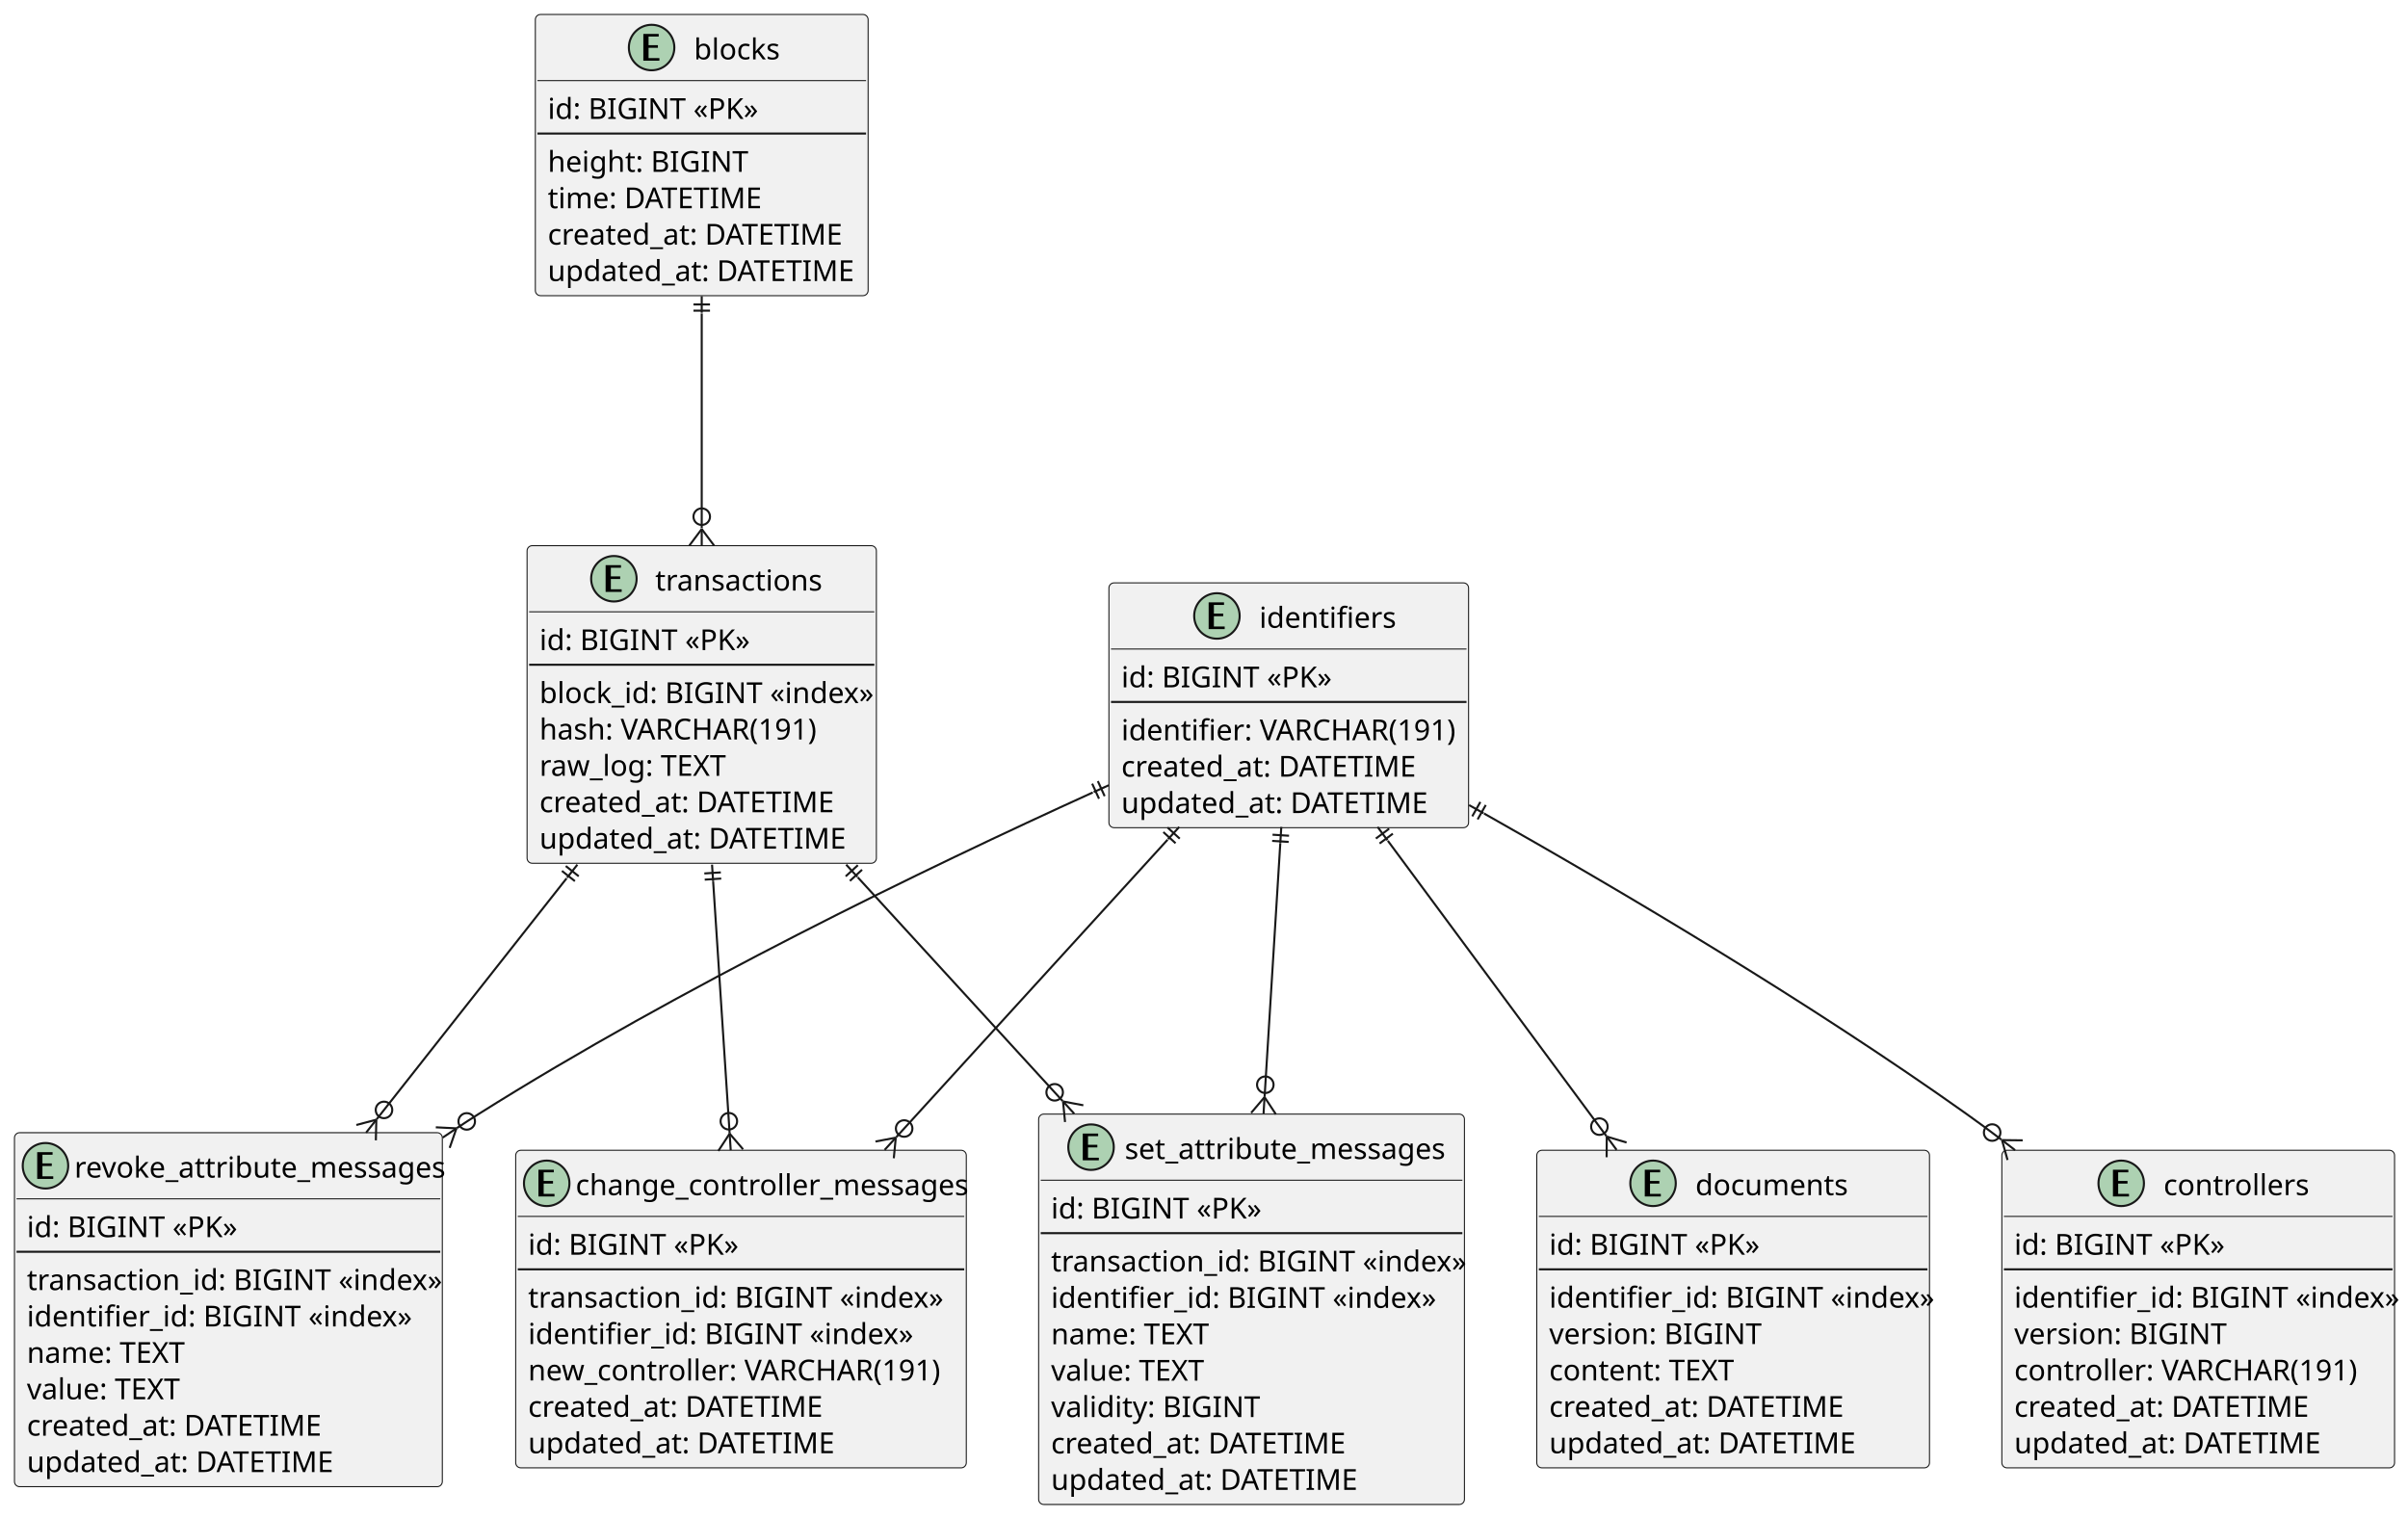
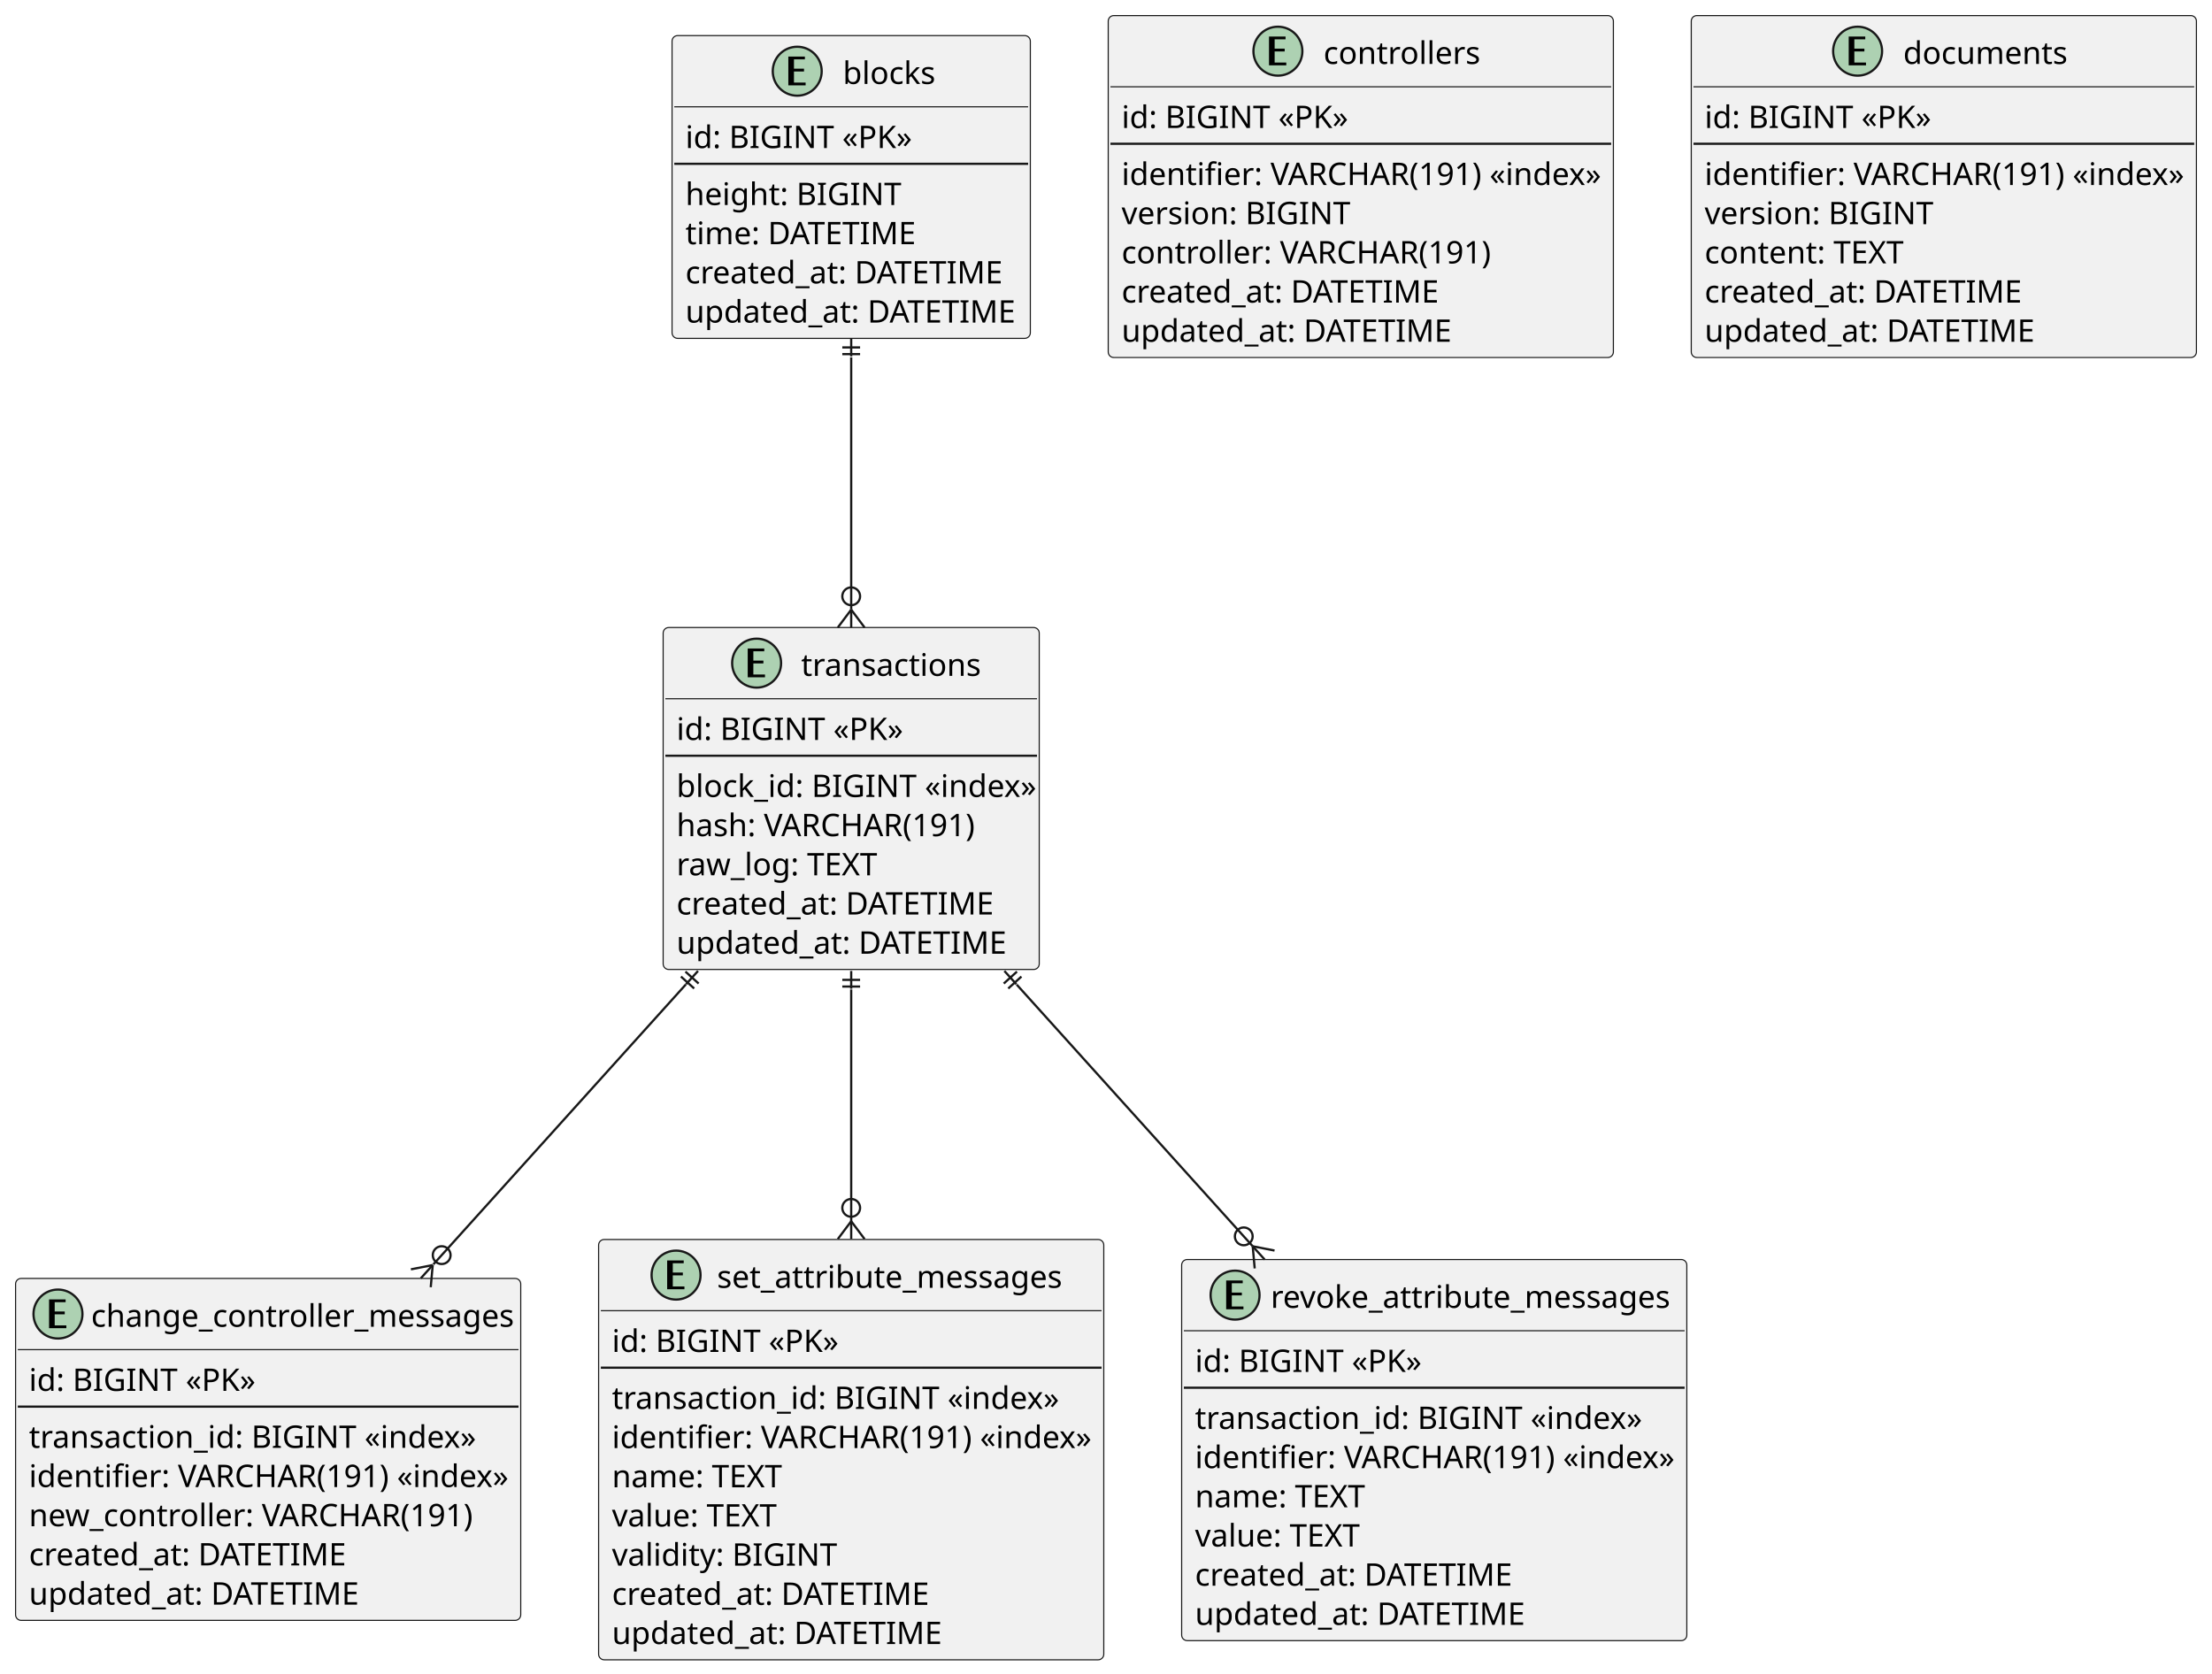
- <svg xmlns="http://www.w3.org/2000/svg" contentStyleType="text/css" height="734px" preserveAspectRatio="none" style="width:1165px;height:734px;background:#FFFFFF;" version="1.1" viewBox="0 0 1165 734" width="1165px" zoomAndPan="magnify">
+ <svg xmlns="http://www.w3.org/2000/svg" contentStyleType="text/css" height="752px" preserveAspectRatio="none" style="width:994px;height:752px;background:#FFFFFF;" version="1.1" viewBox="0 0 994 752" width="994px" zoomAndPan="magnify">
  <defs />
  <g>
    <g id="elem_blocks">
-       <rect codeLine="2" fill="#F1F1F1" height="136.047" id="blocks" rx="2.5" ry="2.5" style="stroke:#181818;stroke-width:0.5;" width="161" x="259" y="7" />
-       <ellipse cx="315.25" cy="23" fill="#ADD1B2" rx="11" ry="11" style="stroke:#181818;stroke-width:1.0;" />
-       <path d="M313.781,21.859 L318.297,21.859 L318.297,23.125 L313.781,23.125 L313.781,28.109 L319.016,28.109 L319.016,29.359 L311.25,29.359 L311.25,16.422 L318.688,16.422 L318.688,17.672 L313.781,17.672 L313.781,21.859 Z " fill="#000000" />
-       <text fill="#000000" font-family="sans-serif" font-size="14" lengthAdjust="spacing" textLength="40" x="335.75" y="28.729">blocks</text>
-       <line style="stroke:#181818;stroke-width:0.5;" x1="260" x2="419" y1="39" y2="39" />
-       <text fill="#000000" font-family="sans-serif" font-size="14" lengthAdjust="spacing" textLength="101" x="265" y="57.533">id: BIGINT «PK»</text>
-       <line style="stroke:#181818;stroke-width:1.0;" x1="260" x2="419" y1="64.609" y2="64.609" />
-       <text fill="#000000" font-family="sans-serif" font-size="14" lengthAdjust="spacing" textLength="91" x="265" y="83.143">height: BIGINT</text>
-       <text fill="#000000" font-family="sans-serif" font-size="14" lengthAdjust="spacing" textLength="103" x="265" y="100.752">time: DATETIME</text>
-       <text fill="#000000" font-family="sans-serif" font-size="14" lengthAdjust="spacing" textLength="145" x="265" y="118.361">created_at: DATETIME</text>
-       <text fill="#000000" font-family="sans-serif" font-size="14" lengthAdjust="spacing" textLength="149" x="265" y="135.971">updated_at: DATETIME</text>
+       <rect codeLine="2" fill="#F1F1F1" height="136.047" id="blocks" rx="2.5" ry="2.5" style="stroke:#181818;stroke-width:0.5;" width="161" x="302" y="16" />
+       <ellipse cx="358.25" cy="32" fill="#ADD1B2" rx="11" ry="11" style="stroke:#181818;stroke-width:1.0;" />
+       <path d="M356.781,30.859 L361.297,30.859 L361.297,32.125 L356.781,32.125 L356.781,37.109 L362.016,37.109 L362.016,38.359 L354.25,38.359 L354.25,25.422 L361.688,25.422 L361.688,26.672 L356.781,26.672 L356.781,30.859 Z " fill="#000000" />
+       <text fill="#000000" font-family="sans-serif" font-size="14" lengthAdjust="spacing" textLength="40" x="378.75" y="37.728">blocks</text>
+       <line style="stroke:#181818;stroke-width:0.5;" x1="303" x2="462" y1="48" y2="48" />
+       <text fill="#000000" font-family="sans-serif" font-size="14" lengthAdjust="spacing" textLength="101" x="308" y="66.533">id: BIGINT «PK»</text>
+       <line style="stroke:#181818;stroke-width:1.0;" x1="303" x2="462" y1="73.609" y2="73.609" />
+       <text fill="#000000" font-family="sans-serif" font-size="14" lengthAdjust="spacing" textLength="91" x="308" y="92.143">height: BIGINT</text>
+       <text fill="#000000" font-family="sans-serif" font-size="14" lengthAdjust="spacing" textLength="103" x="308" y="109.752">time: DATETIME</text>
+       <text fill="#000000" font-family="sans-serif" font-size="14" lengthAdjust="spacing" textLength="145" x="308" y="127.361">created_at: DATETIME</text>
+       <text fill="#000000" font-family="sans-serif" font-size="14" lengthAdjust="spacing" textLength="149" x="308" y="144.971">updated_at: DATETIME</text>
    </g>
    <g id="elem_transactions">
-       <rect codeLine="11" fill="#F1F1F1" height="153.656" id="transactions" rx="2.5" ry="2.5" style="stroke:#181818;stroke-width:0.5;" width="169" x="255" y="264" />
-       <ellipse cx="297" cy="280" fill="#ADD1B2" rx="11" ry="11" style="stroke:#181818;stroke-width:1.0;" />
-       <path d="M295.531,278.859 L300.047,278.859 L300.047,280.125 L295.531,280.125 L295.531,285.109 L300.766,285.109 L300.766,286.359 L293,286.359 L293,273.422 L300.438,273.422 L300.438,274.672 L295.531,274.672 L295.531,278.859 Z " fill="#000000" />
-       <text fill="#000000" font-family="sans-serif" font-size="14" lengthAdjust="spacing" textLength="77" x="317" y="285.728">transactions</text>
-       <line style="stroke:#181818;stroke-width:0.5;" x1="256" x2="423" y1="296" y2="296" />
-       <text fill="#000000" font-family="sans-serif" font-size="14" lengthAdjust="spacing" textLength="101" x="261" y="314.533">id: BIGINT «PK»</text>
-       <line style="stroke:#181818;stroke-width:1.0;" x1="256" x2="423" y1="321.609" y2="321.609" />
-       <text fill="#000000" font-family="sans-serif" font-size="14" lengthAdjust="spacing" textLength="157" x="261" y="340.143">block_id: BIGINT «index»</text>
-       <text fill="#000000" font-family="sans-serif" font-size="14" lengthAdjust="spacing" textLength="139" x="261" y="357.752">hash: VARCHAR(191)</text>
-       <text fill="#000000" font-family="sans-serif" font-size="14" lengthAdjust="spacing" textLength="92" x="261" y="375.361">raw_log: TEXT</text>
-       <text fill="#000000" font-family="sans-serif" font-size="14" lengthAdjust="spacing" textLength="145" x="261" y="392.971">created_at: DATETIME</text>
-       <text fill="#000000" font-family="sans-serif" font-size="14" lengthAdjust="spacing" textLength="149" x="261" y="410.58">updated_at: DATETIME</text>
-     </g>
-     <g id="elem_identifiers">
-       <rect codeLine="21" fill="#F1F1F1" height="118.438" id="identifiers" rx="2.5" ry="2.5" style="stroke:#181818;stroke-width:0.5;" width="174" x="536.5" y="282" />
-       <ellipse cx="588.75" cy="298" fill="#ADD1B2" rx="11" ry="11" style="stroke:#181818;stroke-width:1.0;" />
-       <path d="M587.281,296.859 L591.797,296.859 L591.797,298.125 L587.281,298.125 L587.281,303.109 L592.516,303.109 L592.516,304.359 L584.75,304.359 L584.75,291.422 L592.188,291.422 L592.188,292.672 L587.281,292.672 L587.281,296.859 Z " fill="#000000" />
-       <text fill="#000000" font-family="sans-serif" font-size="14" lengthAdjust="spacing" textLength="61" x="609.25" y="303.728">identifiers</text>
-       <line style="stroke:#181818;stroke-width:0.5;" x1="537.5" x2="709.5" y1="314" y2="314" />
-       <text fill="#000000" font-family="sans-serif" font-size="14" lengthAdjust="spacing" textLength="101" x="542.5" y="332.533">id: BIGINT «PK»</text>
-       <line style="stroke:#181818;stroke-width:1.0;" x1="537.5" x2="709.5" y1="339.609" y2="339.609" />
-       <text fill="#000000" font-family="sans-serif" font-size="14" lengthAdjust="spacing" textLength="162" x="542.5" y="358.143">identifier: VARCHAR(191)</text>
-       <text fill="#000000" font-family="sans-serif" font-size="14" lengthAdjust="spacing" textLength="145" x="542.5" y="375.752">created_at: DATETIME</text>
-       <text fill="#000000" font-family="sans-serif" font-size="14" lengthAdjust="spacing" textLength="149" x="542.5" y="393.361">updated_at: DATETIME</text>
+       <rect codeLine="11" fill="#F1F1F1" height="153.656" id="transactions" rx="2.5" ry="2.5" style="stroke:#181818;stroke-width:0.5;" width="169" x="298" y="282" />
+       <ellipse cx="340" cy="298" fill="#ADD1B2" rx="11" ry="11" style="stroke:#181818;stroke-width:1.0;" />
+       <path d="M338.531,296.859 L343.047,296.859 L343.047,298.125 L338.531,298.125 L338.531,303.109 L343.766,303.109 L343.766,304.359 L336,304.359 L336,291.422 L343.438,291.422 L343.438,292.672 L338.531,292.672 L338.531,296.859 Z " fill="#000000" />
+       <text fill="#000000" font-family="sans-serif" font-size="14" lengthAdjust="spacing" textLength="77" x="360" y="303.728">transactions</text>
+       <line style="stroke:#181818;stroke-width:0.5;" x1="299" x2="466" y1="314" y2="314" />
+       <text fill="#000000" font-family="sans-serif" font-size="14" lengthAdjust="spacing" textLength="101" x="304" y="332.533">id: BIGINT «PK»</text>
+       <line style="stroke:#181818;stroke-width:1.0;" x1="299" x2="466" y1="339.609" y2="339.609" />
+       <text fill="#000000" font-family="sans-serif" font-size="14" lengthAdjust="spacing" textLength="157" x="304" y="358.143">block_id: BIGINT «index»</text>
+       <text fill="#000000" font-family="sans-serif" font-size="14" lengthAdjust="spacing" textLength="139" x="304" y="375.752">hash: VARCHAR(191)</text>
+       <text fill="#000000" font-family="sans-serif" font-size="14" lengthAdjust="spacing" textLength="92" x="304" y="393.361">raw_log: TEXT</text>
+       <text fill="#000000" font-family="sans-serif" font-size="14" lengthAdjust="spacing" textLength="145" x="304" y="410.971">created_at: DATETIME</text>
+       <text fill="#000000" font-family="sans-serif" font-size="14" lengthAdjust="spacing" textLength="149" x="304" y="428.58">updated_at: DATETIME</text>
    </g>
    <g id="elem_change_controller_messages">
-       <rect codeLine="29" fill="#F1F1F1" height="153.656" id="change_controller_messages" rx="2.5" ry="2.5" style="stroke:#181818;stroke-width:0.5;" width="218" x="249.5" y="556.5" />
-       <ellipse cx="264.5" cy="572.5" fill="#ADD1B2" rx="11" ry="11" style="stroke:#181818;stroke-width:1.0;" />
-       <path d="M263.031,571.359 L267.547,571.359 L267.547,572.625 L263.031,572.625 L263.031,577.609 L268.266,577.609 L268.266,578.859 L260.5,578.859 L260.5,565.922 L267.938,565.922 L267.938,567.172 L263.031,567.172 L263.031,571.359 Z " fill="#000000" />
-       <text fill="#000000" font-family="sans-serif" font-size="14" lengthAdjust="spacing" textLength="186" x="278.5" y="578.229">change_controller_messages</text>
-       <line style="stroke:#181818;stroke-width:0.5;" x1="250.5" x2="466.5" y1="588.5" y2="588.5" />
-       <text fill="#000000" font-family="sans-serif" font-size="14" lengthAdjust="spacing" textLength="101" x="255.5" y="607.033">id: BIGINT «PK»</text>
-       <line style="stroke:#181818;stroke-width:1.0;" x1="250.5" x2="466.5" y1="614.109" y2="614.109" />
-       <text fill="#000000" font-family="sans-serif" font-size="14" lengthAdjust="spacing" textLength="194" x="255.5" y="632.643">transaction_id: BIGINT «index»</text>
-       <text fill="#000000" font-family="sans-serif" font-size="14" lengthAdjust="spacing" textLength="178" x="255.5" y="650.252">identifier_id: BIGINT «index»</text>
-       <text fill="#000000" font-family="sans-serif" font-size="14" lengthAdjust="spacing" textLength="200" x="255.5" y="667.861">new_controller: VARCHAR(191)</text>
-       <text fill="#000000" font-family="sans-serif" font-size="14" lengthAdjust="spacing" textLength="145" x="255.5" y="685.471">created_at: DATETIME</text>
-       <text fill="#000000" font-family="sans-serif" font-size="14" lengthAdjust="spacing" textLength="149" x="255.5" y="703.08">updated_at: DATETIME</text>
+       <rect codeLine="21" fill="#F1F1F1" height="153.656" id="change_controller_messages" rx="2.5" ry="2.5" style="stroke:#181818;stroke-width:0.5;" width="227" x="7" y="574.5" />
+       <ellipse cx="26.05" cy="590.5" fill="#ADD1B2" rx="11" ry="11" style="stroke:#181818;stroke-width:1.0;" />
+       <path d="M24.581,589.359 L29.097,589.359 L29.097,590.625 L24.581,590.625 L24.581,595.609 L29.816,595.609 L29.816,596.859 L22.05,596.859 L22.05,583.922 L29.488,583.922 L29.488,585.172 L24.581,585.172 L24.581,589.359 Z " fill="#000000" />
+       <text fill="#000000" font-family="sans-serif" font-size="14" lengthAdjust="spacing" textLength="186" x="40.95" y="596.229">change_controller_messages</text>
+       <line style="stroke:#181818;stroke-width:0.5;" x1="8" x2="233" y1="606.5" y2="606.5" />
+       <text fill="#000000" font-family="sans-serif" font-size="14" lengthAdjust="spacing" textLength="101" x="13" y="625.033">id: BIGINT «PK»</text>
+       <line style="stroke:#181818;stroke-width:1.0;" x1="8" x2="233" y1="632.109" y2="632.109" />
+       <text fill="#000000" font-family="sans-serif" font-size="14" lengthAdjust="spacing" textLength="194" x="13" y="650.643">transaction_id: BIGINT «index»</text>
+       <text fill="#000000" font-family="sans-serif" font-size="14" lengthAdjust="spacing" textLength="215" x="13" y="668.252">identifier: VARCHAR(191) «index»</text>
+       <text fill="#000000" font-family="sans-serif" font-size="14" lengthAdjust="spacing" textLength="200" x="13" y="685.861">new_controller: VARCHAR(191)</text>
+       <text fill="#000000" font-family="sans-serif" font-size="14" lengthAdjust="spacing" textLength="145" x="13" y="703.471">created_at: DATETIME</text>
+       <text fill="#000000" font-family="sans-serif" font-size="14" lengthAdjust="spacing" textLength="149" x="13" y="721.08">updated_at: DATETIME</text>
    </g>
    <g id="elem_set_attribute_messages">
-       <rect codeLine="39" fill="#F1F1F1" height="188.875" id="set_attribute_messages" rx="2.5" ry="2.5" style="stroke:#181818;stroke-width:0.5;" width="206" x="502.5" y="539" />
-       <ellipse cx="527.85" cy="555" fill="#ADD1B2" rx="11" ry="11" style="stroke:#181818;stroke-width:1.0;" />
-       <path d="M526.381,553.859 L530.897,553.859 L530.897,555.125 L526.381,555.125 L526.381,560.109 L531.616,560.109 L531.616,561.359 L523.85,561.359 L523.85,548.422 L531.288,548.422 L531.288,549.672 L526.381,549.672 L526.381,553.859 Z " fill="#000000" />
-       <text fill="#000000" font-family="sans-serif" font-size="14" lengthAdjust="spacing" textLength="151" x="544.15" y="560.729">set_attribute_messages</text>
-       <line style="stroke:#181818;stroke-width:0.5;" x1="503.5" x2="707.5" y1="571" y2="571" />
-       <text fill="#000000" font-family="sans-serif" font-size="14" lengthAdjust="spacing" textLength="101" x="508.5" y="589.533">id: BIGINT «PK»</text>
-       <line style="stroke:#181818;stroke-width:1.0;" x1="503.5" x2="707.5" y1="596.609" y2="596.609" />
-       <text fill="#000000" font-family="sans-serif" font-size="14" lengthAdjust="spacing" textLength="194" x="508.5" y="615.143">transaction_id: BIGINT «index»</text>
-       <text fill="#000000" font-family="sans-serif" font-size="14" lengthAdjust="spacing" textLength="178" x="508.5" y="632.752">identifier_id: BIGINT «index»</text>
-       <text fill="#000000" font-family="sans-serif" font-size="14" lengthAdjust="spacing" textLength="78" x="508.5" y="650.361">name: TEXT</text>
-       <text fill="#000000" font-family="sans-serif" font-size="14" lengthAdjust="spacing" textLength="77" x="508.5" y="667.971">value: TEXT</text>
-       <text fill="#000000" font-family="sans-serif" font-size="14" lengthAdjust="spacing" textLength="95" x="508.5" y="685.58">validity: BIGINT</text>
-       <text fill="#000000" font-family="sans-serif" font-size="14" lengthAdjust="spacing" textLength="145" x="508.5" y="703.189">created_at: DATETIME</text>
-       <text fill="#000000" font-family="sans-serif" font-size="14" lengthAdjust="spacing" textLength="149" x="508.5" y="720.799">updated_at: DATETIME</text>
+       <rect codeLine="31" fill="#F1F1F1" height="188.875" id="set_attribute_messages" rx="2.5" ry="2.5" style="stroke:#181818;stroke-width:0.5;" width="227" x="269" y="557" />
+       <ellipse cx="303.8" cy="573" fill="#ADD1B2" rx="11" ry="11" style="stroke:#181818;stroke-width:1.0;" />
+       <path d="M302.331,571.859 L306.847,571.859 L306.847,573.125 L302.331,573.125 L302.331,578.109 L307.566,578.109 L307.566,579.359 L299.8,579.359 L299.8,566.422 L307.238,566.422 L307.238,567.672 L302.331,567.672 L302.331,571.859 Z " fill="#000000" />
+       <text fill="#000000" font-family="sans-serif" font-size="14" lengthAdjust="spacing" textLength="151" x="322.2" y="578.729">set_attribute_messages</text>
+       <line style="stroke:#181818;stroke-width:0.5;" x1="270" x2="495" y1="589" y2="589" />
+       <text fill="#000000" font-family="sans-serif" font-size="14" lengthAdjust="spacing" textLength="101" x="275" y="607.533">id: BIGINT «PK»</text>
+       <line style="stroke:#181818;stroke-width:1.0;" x1="270" x2="495" y1="614.609" y2="614.609" />
+       <text fill="#000000" font-family="sans-serif" font-size="14" lengthAdjust="spacing" textLength="194" x="275" y="633.143">transaction_id: BIGINT «index»</text>
+       <text fill="#000000" font-family="sans-serif" font-size="14" lengthAdjust="spacing" textLength="215" x="275" y="650.752">identifier: VARCHAR(191) «index»</text>
+       <text fill="#000000" font-family="sans-serif" font-size="14" lengthAdjust="spacing" textLength="78" x="275" y="668.361">name: TEXT</text>
+       <text fill="#000000" font-family="sans-serif" font-size="14" lengthAdjust="spacing" textLength="77" x="275" y="685.971">value: TEXT</text>
+       <text fill="#000000" font-family="sans-serif" font-size="14" lengthAdjust="spacing" textLength="95" x="275" y="703.58">validity: BIGINT</text>
+       <text fill="#000000" font-family="sans-serif" font-size="14" lengthAdjust="spacing" textLength="145" x="275" y="721.189">created_at: DATETIME</text>
+       <text fill="#000000" font-family="sans-serif" font-size="14" lengthAdjust="spacing" textLength="149" x="275" y="738.799">updated_at: DATETIME</text>
    </g>
    <g id="elem_revoke_attribute_messages">
-       <rect codeLine="51" fill="#F1F1F1" height="171.266" id="revoke_attribute_messages" rx="2.5" ry="2.5" style="stroke:#181818;stroke-width:0.5;" width="207" x="7" y="548" />
-       <ellipse cx="22" cy="564" fill="#ADD1B2" rx="11" ry="11" style="stroke:#181818;stroke-width:1.0;" />
-       <path d="M20.531,562.859 L25.047,562.859 L25.047,564.125 L20.531,564.125 L20.531,569.109 L25.766,569.109 L25.766,570.359 L18,570.359 L18,557.422 L25.438,557.422 L25.438,558.672 L20.531,558.672 L20.531,562.859 Z " fill="#000000" />
-       <text fill="#000000" font-family="sans-serif" font-size="14" lengthAdjust="spacing" textLength="175" x="36" y="569.729">revoke_attribute_messages</text>
-       <line style="stroke:#181818;stroke-width:0.5;" x1="8" x2="213" y1="580" y2="580" />
-       <text fill="#000000" font-family="sans-serif" font-size="14" lengthAdjust="spacing" textLength="101" x="13" y="598.533">id: BIGINT «PK»</text>
-       <line style="stroke:#181818;stroke-width:1.0;" x1="8" x2="213" y1="605.609" y2="605.609" />
-       <text fill="#000000" font-family="sans-serif" font-size="14" lengthAdjust="spacing" textLength="194" x="13" y="624.143">transaction_id: BIGINT «index»</text>
-       <text fill="#000000" font-family="sans-serif" font-size="14" lengthAdjust="spacing" textLength="178" x="13" y="641.752">identifier_id: BIGINT «index»</text>
-       <text fill="#000000" font-family="sans-serif" font-size="14" lengthAdjust="spacing" textLength="78" x="13" y="659.361">name: TEXT</text>
-       <text fill="#000000" font-family="sans-serif" font-size="14" lengthAdjust="spacing" textLength="77" x="13" y="676.971">value: TEXT</text>
-       <text fill="#000000" font-family="sans-serif" font-size="14" lengthAdjust="spacing" textLength="145" x="13" y="694.58">created_at: DATETIME</text>
-       <text fill="#000000" font-family="sans-serif" font-size="14" lengthAdjust="spacing" textLength="149" x="13" y="712.189">updated_at: DATETIME</text>
+       <rect codeLine="43" fill="#F1F1F1" height="171.266" id="revoke_attribute_messages" rx="2.5" ry="2.5" style="stroke:#181818;stroke-width:0.5;" width="227" x="531" y="566" />
+       <ellipse cx="555" cy="582" fill="#ADD1B2" rx="11" ry="11" style="stroke:#181818;stroke-width:1.0;" />
+       <path d="M553.531,580.859 L558.047,580.859 L558.047,582.125 L553.531,582.125 L553.531,587.109 L558.766,587.109 L558.766,588.359 L551,588.359 L551,575.422 L558.438,575.422 L558.438,576.672 L553.531,576.672 L553.531,580.859 Z " fill="#000000" />
+       <text fill="#000000" font-family="sans-serif" font-size="14" lengthAdjust="spacing" textLength="175" x="571" y="587.729">revoke_attribute_messages</text>
+       <line style="stroke:#181818;stroke-width:0.5;" x1="532" x2="757" y1="598" y2="598" />
+       <text fill="#000000" font-family="sans-serif" font-size="14" lengthAdjust="spacing" textLength="101" x="537" y="616.533">id: BIGINT «PK»</text>
+       <line style="stroke:#181818;stroke-width:1.0;" x1="532" x2="757" y1="623.609" y2="623.609" />
+       <text fill="#000000" font-family="sans-serif" font-size="14" lengthAdjust="spacing" textLength="194" x="537" y="642.143">transaction_id: BIGINT «index»</text>
+       <text fill="#000000" font-family="sans-serif" font-size="14" lengthAdjust="spacing" textLength="215" x="537" y="659.752">identifier: VARCHAR(191) «index»</text>
+       <text fill="#000000" font-family="sans-serif" font-size="14" lengthAdjust="spacing" textLength="78" x="537" y="677.361">name: TEXT</text>
+       <text fill="#000000" font-family="sans-serif" font-size="14" lengthAdjust="spacing" textLength="77" x="537" y="694.971">value: TEXT</text>
+       <text fill="#000000" font-family="sans-serif" font-size="14" lengthAdjust="spacing" textLength="145" x="537" y="712.58">created_at: DATETIME</text>
+       <text fill="#000000" font-family="sans-serif" font-size="14" lengthAdjust="spacing" textLength="149" x="537" y="730.189">updated_at: DATETIME</text>
    </g>
    <g id="elem_controllers">
-       <rect codeLine="62" fill="#F1F1F1" height="153.656" id="controllers" rx="2.5" ry="2.5" style="stroke:#181818;stroke-width:0.5;" width="190" x="968.5" y="556.5" />
-       <ellipse cx="1026.25" cy="572.5" fill="#ADD1B2" rx="11" ry="11" style="stroke:#181818;stroke-width:1.0;" />
-       <path d="M1024.781,571.359 L1029.297,571.359 L1029.297,572.625 L1024.781,572.625 L1024.781,577.609 L1030.016,577.609 L1030.016,578.859 L1022.25,578.859 L1022.25,565.922 L1029.688,565.922 L1029.688,567.172 L1024.781,567.172 L1024.781,571.359 Z " fill="#000000" />
-       <text fill="#000000" font-family="sans-serif" font-size="14" lengthAdjust="spacing" textLength="66" x="1046.75" y="578.229">controllers</text>
-       <line style="stroke:#181818;stroke-width:0.5;" x1="969.5" x2="1157.5" y1="588.5" y2="588.5" />
-       <text fill="#000000" font-family="sans-serif" font-size="14" lengthAdjust="spacing" textLength="101" x="974.5" y="607.033">id: BIGINT «PK»</text>
-       <line style="stroke:#181818;stroke-width:1.0;" x1="969.5" x2="1157.5" y1="614.109" y2="614.109" />
-       <text fill="#000000" font-family="sans-serif" font-size="14" lengthAdjust="spacing" textLength="178" x="974.5" y="632.643">identifier_id: BIGINT «index»</text>
-       <text fill="#000000" font-family="sans-serif" font-size="14" lengthAdjust="spacing" textLength="98" x="974.5" y="650.252">version: BIGINT</text>
-       <text fill="#000000" font-family="sans-serif" font-size="14" lengthAdjust="spacing" textLength="167" x="974.5" y="667.861">controller: VARCHAR(191)</text>
-       <text fill="#000000" font-family="sans-serif" font-size="14" lengthAdjust="spacing" textLength="145" x="974.5" y="685.471">created_at: DATETIME</text>
-       <text fill="#000000" font-family="sans-serif" font-size="14" lengthAdjust="spacing" textLength="149" x="974.5" y="703.08">updated_at: DATETIME</text>
+       <rect codeLine="54" fill="#F1F1F1" height="153.656" id="controllers" rx="2.5" ry="2.5" style="stroke:#181818;stroke-width:0.5;" width="227" x="498" y="7" />
+       <ellipse cx="574.25" cy="23" fill="#ADD1B2" rx="11" ry="11" style="stroke:#181818;stroke-width:1.0;" />
+       <path d="M572.781,21.859 L577.297,21.859 L577.297,23.125 L572.781,23.125 L572.781,28.109 L578.016,28.109 L578.016,29.359 L570.25,29.359 L570.25,16.422 L577.688,16.422 L577.688,17.672 L572.781,17.672 L572.781,21.859 Z " fill="#000000" />
+       <text fill="#000000" font-family="sans-serif" font-size="14" lengthAdjust="spacing" textLength="66" x="594.75" y="28.729">controllers</text>
+       <line style="stroke:#181818;stroke-width:0.5;" x1="499" x2="724" y1="39" y2="39" />
+       <text fill="#000000" font-family="sans-serif" font-size="14" lengthAdjust="spacing" textLength="101" x="504" y="57.533">id: BIGINT «PK»</text>
+       <line style="stroke:#181818;stroke-width:1.0;" x1="499" x2="724" y1="64.609" y2="64.609" />
+       <text fill="#000000" font-family="sans-serif" font-size="14" lengthAdjust="spacing" textLength="215" x="504" y="83.143">identifier: VARCHAR(191) «index»</text>
+       <text fill="#000000" font-family="sans-serif" font-size="14" lengthAdjust="spacing" textLength="98" x="504" y="100.752">version: BIGINT</text>
+       <text fill="#000000" font-family="sans-serif" font-size="14" lengthAdjust="spacing" textLength="167" x="504" y="118.361">controller: VARCHAR(191)</text>
+       <text fill="#000000" font-family="sans-serif" font-size="14" lengthAdjust="spacing" textLength="145" x="504" y="135.971">created_at: DATETIME</text>
+       <text fill="#000000" font-family="sans-serif" font-size="14" lengthAdjust="spacing" textLength="149" x="504" y="153.58">updated_at: DATETIME</text>
    </g>
    <g id="elem_documents">
-       <rect codeLine="72" fill="#F1F1F1" height="153.656" id="documents" rx="2.5" ry="2.5" style="stroke:#181818;stroke-width:0.5;" width="190" x="743.5" y="556.5" />
-       <ellipse cx="799.75" cy="572.5" fill="#ADD1B2" rx="11" ry="11" style="stroke:#181818;stroke-width:1.0;" />
-       <path d="M798.281,571.359 L802.797,571.359 L802.797,572.625 L798.281,572.625 L798.281,577.609 L803.516,577.609 L803.516,578.859 L795.75,578.859 L795.75,565.922 L803.188,565.922 L803.188,567.172 L798.281,567.172 L798.281,571.359 Z " fill="#000000" />
-       <text fill="#000000" font-family="sans-serif" font-size="14" lengthAdjust="spacing" textLength="69" x="820.25" y="578.229">documents</text>
-       <line style="stroke:#181818;stroke-width:0.5;" x1="744.5" x2="932.5" y1="588.5" y2="588.5" />
-       <text fill="#000000" font-family="sans-serif" font-size="14" lengthAdjust="spacing" textLength="101" x="749.5" y="607.033">id: BIGINT «PK»</text>
-       <line style="stroke:#181818;stroke-width:1.0;" x1="744.5" x2="932.5" y1="614.109" y2="614.109" />
-       <text fill="#000000" font-family="sans-serif" font-size="14" lengthAdjust="spacing" textLength="178" x="749.5" y="632.643">identifier_id: BIGINT «index»</text>
-       <text fill="#000000" font-family="sans-serif" font-size="14" lengthAdjust="spacing" textLength="98" x="749.5" y="650.252">version: BIGINT</text>
-       <text fill="#000000" font-family="sans-serif" font-size="14" lengthAdjust="spacing" textLength="90" x="749.5" y="667.861">content: TEXT</text>
-       <text fill="#000000" font-family="sans-serif" font-size="14" lengthAdjust="spacing" textLength="145" x="749.5" y="685.471">created_at: DATETIME</text>
-       <text fill="#000000" font-family="sans-serif" font-size="14" lengthAdjust="spacing" textLength="149" x="749.5" y="703.08">updated_at: DATETIME</text>
+       <rect codeLine="64" fill="#F1F1F1" height="153.656" id="documents" rx="2.5" ry="2.5" style="stroke:#181818;stroke-width:0.5;" width="227" x="760" y="7" />
+       <ellipse cx="834.75" cy="23" fill="#ADD1B2" rx="11" ry="11" style="stroke:#181818;stroke-width:1.0;" />
+       <path d="M833.281,21.859 L837.797,21.859 L837.797,23.125 L833.281,23.125 L833.281,28.109 L838.516,28.109 L838.516,29.359 L830.75,29.359 L830.75,16.422 L838.188,16.422 L838.188,17.672 L833.281,17.672 L833.281,21.859 Z " fill="#000000" />
+       <text fill="#000000" font-family="sans-serif" font-size="14" lengthAdjust="spacing" textLength="69" x="855.25" y="28.729">documents</text>
+       <line style="stroke:#181818;stroke-width:0.5;" x1="761" x2="986" y1="39" y2="39" />
+       <text fill="#000000" font-family="sans-serif" font-size="14" lengthAdjust="spacing" textLength="101" x="766" y="57.533">id: BIGINT «PK»</text>
+       <line style="stroke:#181818;stroke-width:1.0;" x1="761" x2="986" y1="64.609" y2="64.609" />
+       <text fill="#000000" font-family="sans-serif" font-size="14" lengthAdjust="spacing" textLength="215" x="766" y="83.143">identifier: VARCHAR(191) «index»</text>
+       <text fill="#000000" font-family="sans-serif" font-size="14" lengthAdjust="spacing" textLength="98" x="766" y="100.752">version: BIGINT</text>
+       <text fill="#000000" font-family="sans-serif" font-size="14" lengthAdjust="spacing" textLength="90" x="766" y="118.361">content: TEXT</text>
+       <text fill="#000000" font-family="sans-serif" font-size="14" lengthAdjust="spacing" textLength="145" x="766" y="135.971">created_at: DATETIME</text>
+       <text fill="#000000" font-family="sans-serif" font-size="14" lengthAdjust="spacing" textLength="149" x="766" y="153.58">updated_at: DATETIME</text>
    </g>
    <g id="link_blocks_transactions">
-       <path codeLine="82" d="M339.5,151.64 C339.5,184.11 339.5,222.19 339.5,255.58 " fill="none" id="blocks-transactions" style="stroke:#181818;stroke-width:1.0;" />
-       <line style="stroke:#181818;stroke-width:1.0;" x1="339.5" x2="345.5" y1="255.96" y2="263.96" />
-       <line style="stroke:#181818;stroke-width:1.0;" x1="339.5" x2="333.5" y1="255.96" y2="263.96" />
-       <line style="stroke:#181818;stroke-width:1.0;" x1="339.5" x2="339.5" y1="255.96" y2="263.96" />
-       <ellipse cx="339.5" cy="249.96" fill="none" rx="4" ry="4" style="stroke:#181818;stroke-width:1.0;" />
-       <line style="stroke:#181818;stroke-width:1.0;" x1="335.5" x2="343.5" y1="147.3" y2="147.3" />
-       <line style="stroke:#181818;stroke-width:1.0;" x1="335.5" x2="343.5" y1="150.3" y2="150.3" />
-       <line style="stroke:#181818;stroke-width:1.0;" x1="339.5" x2="339.5" y1="151.3" y2="143.3" />
+       <path codeLine="74" d="M382.5,160.57 C382.5,195.74 382.5,237.69 382.5,273.86 " fill="none" id="blocks-transactions" style="stroke:#181818;stroke-width:1.0;" />
+       <line style="stroke:#181818;stroke-width:1.0;" x1="382.5" x2="388.5" y1="273.96" y2="281.96" />
+       <line style="stroke:#181818;stroke-width:1.0;" x1="382.5" x2="376.5" y1="273.96" y2="281.96" />
+       <line style="stroke:#181818;stroke-width:1.0;" x1="382.5" x2="382.5" y1="273.96" y2="281.96" />
+       <ellipse cx="382.5" cy="267.96" fill="none" rx="4" ry="4" style="stroke:#181818;stroke-width:1.0;" />
+       <line style="stroke:#181818;stroke-width:1.0;" x1="378.5" x2="386.5" y1="156.13" y2="156.13" />
+       <line style="stroke:#181818;stroke-width:1.0;" x1="378.5" x2="386.5" y1="159.13" y2="159.13" />
+       <line style="stroke:#181818;stroke-width:1.0;" x1="382.5" x2="382.5" y1="160.13" y2="152.13" />
    </g>
    <g id="link_transactions_change_controller_messages">
-       <path codeLine="83" d="M345.02,426.43 C347.53,464.79 350.49,510.05 353,548.37 " fill="none" id="transactions-change_controller_messages" style="stroke:#181818;stroke-width:1.0;" />
-       <line style="stroke:#181818;stroke-width:1.0;" x1="353.006" x2="359.508" y1="548.447" y2="556.044" />
-       <line style="stroke:#181818;stroke-width:1.0;" x1="353.006" x2="347.532" y1="548.447" y2="556.816" />
-       <line style="stroke:#181818;stroke-width:1.0;" x1="353.006" x2="353.52" y1="548.447" y2="556.43" />
-       <ellipse cx="352.62" cy="542.459" fill="none" rx="4" ry="4" style="stroke:#181818;stroke-width:1.0;" />
-       <line style="stroke:#181818;stroke-width:1.0;" x1="340.755" x2="348.739" y1="422.579" y2="422.065" />
-       <line style="stroke:#181818;stroke-width:1.0;" x1="340.948" x2="348.932" y1="425.573" y2="425.058" />
-       <line style="stroke:#181818;stroke-width:1.0;" x1="345.004" x2="344.49" y1="426.313" y2="418.33" />
+       <path codeLine="75" d="M308.2,442.38 C272.68,481.77 230.26,528.8 194.74,568.18 " fill="none" id="transactions-change_controller_messages" style="stroke:#181818;stroke-width:1.0;" />
+       <line style="stroke:#181818;stroke-width:1.0;" x1="194.457" x2="193.557" y1="568.488" y2="578.447" />
+       <line style="stroke:#181818;stroke-width:1.0;" x1="194.457" x2="184.643" y1="568.488" y2="570.413" />
+       <line style="stroke:#181818;stroke-width:1.0;" x1="194.457" x2="189.1" y1="568.488" y2="574.43" />
+       <ellipse cx="198.474" cy="564.031" fill="none" rx="4" ry="4" style="stroke:#181818;stroke-width:1.0;" />
+       <line style="stroke:#181818;stroke-width:1.0;" x1="308.01" x2="313.946" y1="436.616" y2="441.98" />
+       <line style="stroke:#181818;stroke-width:1.0;" x1="305.999" x2="311.935" y1="438.842" y2="444.205" />
+       <line style="stroke:#181818;stroke-width:1.0;" x1="308.296" x2="313.66" y1="442.266" y2="436.33" />
    </g>
    <g id="link_transactions_set_attribute_messages">
-       <path codeLine="84" d="M414.99,424.45 C445.84,458.14 481.81,497.42 514.13,532.71 " fill="none" id="transactions-set_attribute_messages" style="stroke:#181818;stroke-width:1.0;" />
-       <line style="stroke:#181818;stroke-width:1.0;" x1="514.299" x2="524.126" y1="532.889" y2="534.739" />
-       <line style="stroke:#181818;stroke-width:1.0;" x1="514.299" x2="515.274" y1="532.889" y2="542.841" />
-       <line style="stroke:#181818;stroke-width:1.0;" x1="514.299" x2="519.7" y1="532.889" y2="538.79" />
-       <ellipse cx="510.248" cy="528.463" fill="none" rx="4" ry="4" style="stroke:#181818;stroke-width:1.0;" />
-       <line style="stroke:#181818;stroke-width:1.0;" x1="409.147" x2="415.042" y1="423.982" y2="418.573" />
-       <line style="stroke:#181818;stroke-width:1.0;" x1="411.176" x2="417.07" y1="426.192" y2="420.783" />
-       <line style="stroke:#181818;stroke-width:1.0;" x1="414.799" x2="409.39" y1="424.224" y2="418.33" />
+       <path codeLine="76" d="M382.5,444.66 C382.5,477.21 382.5,514.7 382.5,548.69 " fill="none" id="transactions-set_attribute_messages" style="stroke:#181818;stroke-width:1.0;" />
+       <line style="stroke:#181818;stroke-width:1.0;" x1="382.5" x2="388.5" y1="548.79" y2="556.79" />
+       <line style="stroke:#181818;stroke-width:1.0;" x1="382.5" x2="376.5" y1="548.79" y2="556.79" />
+       <line style="stroke:#181818;stroke-width:1.0;" x1="382.5" x2="382.5" y1="548.79" y2="556.79" />
+       <ellipse cx="382.5" cy="542.79" fill="none" rx="4" ry="4" style="stroke:#181818;stroke-width:1.0;" />
+       <line style="stroke:#181818;stroke-width:1.0;" x1="378.5" x2="386.5" y1="440.33" y2="440.33" />
+       <line style="stroke:#181818;stroke-width:1.0;" x1="378.5" x2="386.5" y1="443.33" y2="443.33" />
+       <line style="stroke:#181818;stroke-width:1.0;" x1="382.5" x2="382.5" y1="444.33" y2="436.33" />
    </g>
    <g id="link_transactions_revoke_attribute_messages">
-       <path codeLine="85" d="M274.12,424.94 C245.4,461.38 211.58,504.27 182.17,541.58 " fill="none" id="transactions-revoke_attribute_messages" style="stroke:#181818;stroke-width:1.0;" />
-       <line style="stroke:#181818;stroke-width:1.0;" x1="182.065" x2="181.836" y1="541.701" y2="551.699" />
-       <line style="stroke:#181818;stroke-width:1.0;" x1="182.065" x2="172.404" y1="541.701" y2="544.281" />
-       <line style="stroke:#181818;stroke-width:1.0;" x1="182.065" x2="177.12" y1="541.701" y2="547.99" />
-       <ellipse cx="185.774" cy="536.985" fill="none" rx="4" ry="4" style="stroke:#181818;stroke-width:1.0;" />
-       <line style="stroke:#181818;stroke-width:1.0;" x1="273.712" x2="279.994" y1="418.994" y2="423.948" />
-       <line style="stroke:#181818;stroke-width:1.0;" x1="271.854" x2="278.136" y1="421.349" y2="426.303" />
-       <line style="stroke:#181818;stroke-width:1.0;" x1="274.376" x2="279.33" y1="424.612" y2="418.33" />
-     </g>
-     <g id="link_identifiers_change_controller_messages">
-       <path codeLine="87" d="M564.9,406.24 C526.22,448.64 475.18,504.59 433.54,550.24 " fill="none" id="identifiers-change_controller_messages" style="stroke:#181818;stroke-width:1.0;" />
-       <line style="stroke:#181818;stroke-width:1.0;" x1="433.384" x2="432.421" y1="550.412" y2="560.366" />
-       <line style="stroke:#181818;stroke-width:1.0;" x1="433.384" x2="423.559" y1="550.412" y2="552.274" />
-       <line style="stroke:#181818;stroke-width:1.0;" x1="433.384" x2="427.99" y1="550.412" y2="556.32" />
-       <ellipse cx="437.43" cy="545.981" fill="none" rx="4" ry="4" style="stroke:#181818;stroke-width:1.0;" />
-       <line style="stroke:#181818;stroke-width:1.0;" x1="564.859" x2="570.767" y1="400.347" y2="405.741" />
-       <line style="stroke:#181818;stroke-width:1.0;" x1="562.836" x2="568.744" y1="402.562" y2="407.957" />
-       <line style="stroke:#181818;stroke-width:1.0;" x1="565.116" x2="570.51" y1="405.998" y2="400.09" />
-     </g>
-     <g id="link_identifiers_set_attribute_messages">
-       <path codeLine="88" d="M619.4,408.16 C617.16,444.39 614.33,490.05 611.81,530.71 " fill="none" id="identifiers-set_attribute_messages" style="stroke:#181818;stroke-width:1.0;" />
-       <line style="stroke:#181818;stroke-width:1.0;" x1="611.796" x2="617.299" y1="530.785" y2="539.134" />
-       <line style="stroke:#181818;stroke-width:1.0;" x1="611.796" x2="605.321" y1="530.785" y2="538.406" />
-       <line style="stroke:#181818;stroke-width:1.0;" x1="611.796" x2="611.31" y1="530.785" y2="538.77" />
-       <ellipse cx="612.16" cy="524.796" fill="none" rx="4" ry="4" style="stroke:#181818;stroke-width:1.0;" />
-       <line style="stroke:#181818;stroke-width:1.0;" x1="615.658" x2="623.642" y1="403.832" y2="404.332" />
-       <line style="stroke:#181818;stroke-width:1.0;" x1="615.47" x2="623.455" y1="406.826" y2="407.326" />
-       <line style="stroke:#181818;stroke-width:1.0;" x1="619.4" x2="619.9" y1="408.074" y2="400.09" />
-     </g>
-     <g id="link_identifiers_revoke_attribute_messages">
-       <path codeLine="89" d="M528.69,383.4 C447.54,420.29 328.76,477.78 231.5,539 C228.01,541.2 224.5,543.47 220.98,545.81 " fill="none" id="identifiers-revoke_attribute_messages" style="stroke:#181818;stroke-width:1.0;" />
-       <line style="stroke:#181818;stroke-width:1.0;" x1="220.832" x2="217.555" y1="545.896" y2="555.344" />
-       <line style="stroke:#181818;stroke-width:1.0;" x1="220.832" x2="210.845" y1="545.896" y2="545.396" />
-       <line style="stroke:#181818;stroke-width:1.0;" x1="220.832" x2="214.2" y1="545.896" y2="550.37" />
-       <ellipse cx="225.806" cy="542.541" fill="none" rx="4" ry="4" style="stroke:#181818;stroke-width:1.0;" />
-       <line style="stroke:#181818;stroke-width:1.0;" x1="531.136" x2="534.437" y1="377.907" y2="385.194" />
-       <line style="stroke:#181818;stroke-width:1.0;" x1="528.403" x2="531.704" y1="379.144" y2="386.432" />
-       <line style="stroke:#181818;stroke-width:1.0;" x1="529.143" x2="536.43" y1="383.201" y2="379.9" />
-     </g>
-     <g id="link_identifiers_controllers">
-       <path codeLine="91" d="M717.97,393.57 C784.85,431.31 875.77,485.14 951.5,539 C957.06,542.96 962.7,547.12 968.32,551.39 " fill="none" id="identifiers-controllers" style="stroke:#181818;stroke-width:1.0;" />
-       <line style="stroke:#181818;stroke-width:1.0;" x1="968.575" x2="978.575" y1="551.587" y2="551.702" />
-       <line style="stroke:#181818;stroke-width:1.0;" x1="968.575" x2="971.265" y1="551.587" y2="561.218" />
-       <line style="stroke:#181818;stroke-width:1.0;" x1="968.575" x2="974.92" y1="551.587" y2="556.46" />
-       <ellipse cx="963.817" cy="547.933" fill="none" rx="4" ry="4" style="stroke:#181818;stroke-width:1.0;" />
-       <line style="stroke:#181818;stroke-width:1.0;" x1="712.271" x2="716.198" y1="394.959" y2="387.989" />
-       <line style="stroke:#181818;stroke-width:1.0;" x1="714.885" x2="718.812" y1="396.431" y2="389.462" />
-       <line style="stroke:#181818;stroke-width:1.0;" x1="717.72" x2="710.75" y1="393.438" y2="389.51" />
-     </g>
-     <g id="link_identifiers_documents">
-       <path codeLine="92" d="M671.45,406.78 C702.66,448.96 743.65,504.35 777.22,549.7 " fill="none" id="identifiers-documents" style="stroke:#181818;stroke-width:1.0;" />
-       <line style="stroke:#181818;stroke-width:1.0;" x1="777.361" x2="786.943" y1="549.889" y2="552.751" />
-       <line style="stroke:#181818;stroke-width:1.0;" x1="777.361" x2="777.297" y1="549.889" y2="559.889" />
-       <line style="stroke:#181818;stroke-width:1.0;" x1="777.361" x2="782.12" y1="549.889" y2="556.32" />
-       <ellipse cx="773.792" cy="545.066" fill="none" rx="4" ry="4" style="stroke:#181818;stroke-width:1.0;" />
-       <line style="stroke:#181818;stroke-width:1.0;" x1="665.654" x2="672.085" y1="405.685" y2="400.926" />
-       <line style="stroke:#181818;stroke-width:1.0;" x1="667.438" x2="673.869" y1="408.096" y2="403.337" />
-       <line style="stroke:#181818;stroke-width:1.0;" x1="671.249" x2="666.49" y1="406.521" y2="400.09" />
+       <path codeLine="77" d="M456.87,442.46 C489.96,479.14 529.01,522.44 562.89,560.01 " fill="none" id="transactions-revoke_attribute_messages" style="stroke:#181818;stroke-width:1.0;" />
+       <line style="stroke:#181818;stroke-width:1.0;" x1="562.923" x2="572.737" y1="560.048" y2="561.973" />
+       <line style="stroke:#181818;stroke-width:1.0;" x1="562.923" x2="563.823" y1="560.048" y2="570.007" />
+       <line style="stroke:#181818;stroke-width:1.0;" x1="562.923" x2="568.28" y1="560.048" y2="565.99" />
+       <ellipse cx="558.906" cy="555.591" fill="none" rx="4" ry="4" style="stroke:#181818;stroke-width:1.0;" />
+       <line style="stroke:#181818;stroke-width:1.0;" x1="451.054" x2="456.99" y1="441.98" y2="436.616" />
+       <line style="stroke:#181818;stroke-width:1.0;" x1="453.065" x2="459.001" y1="444.205" y2="438.842" />
+       <line style="stroke:#181818;stroke-width:1.0;" x1="456.704" x2="451.34" y1="442.266" y2="436.33" />
    </g>
  </g>
</svg>
